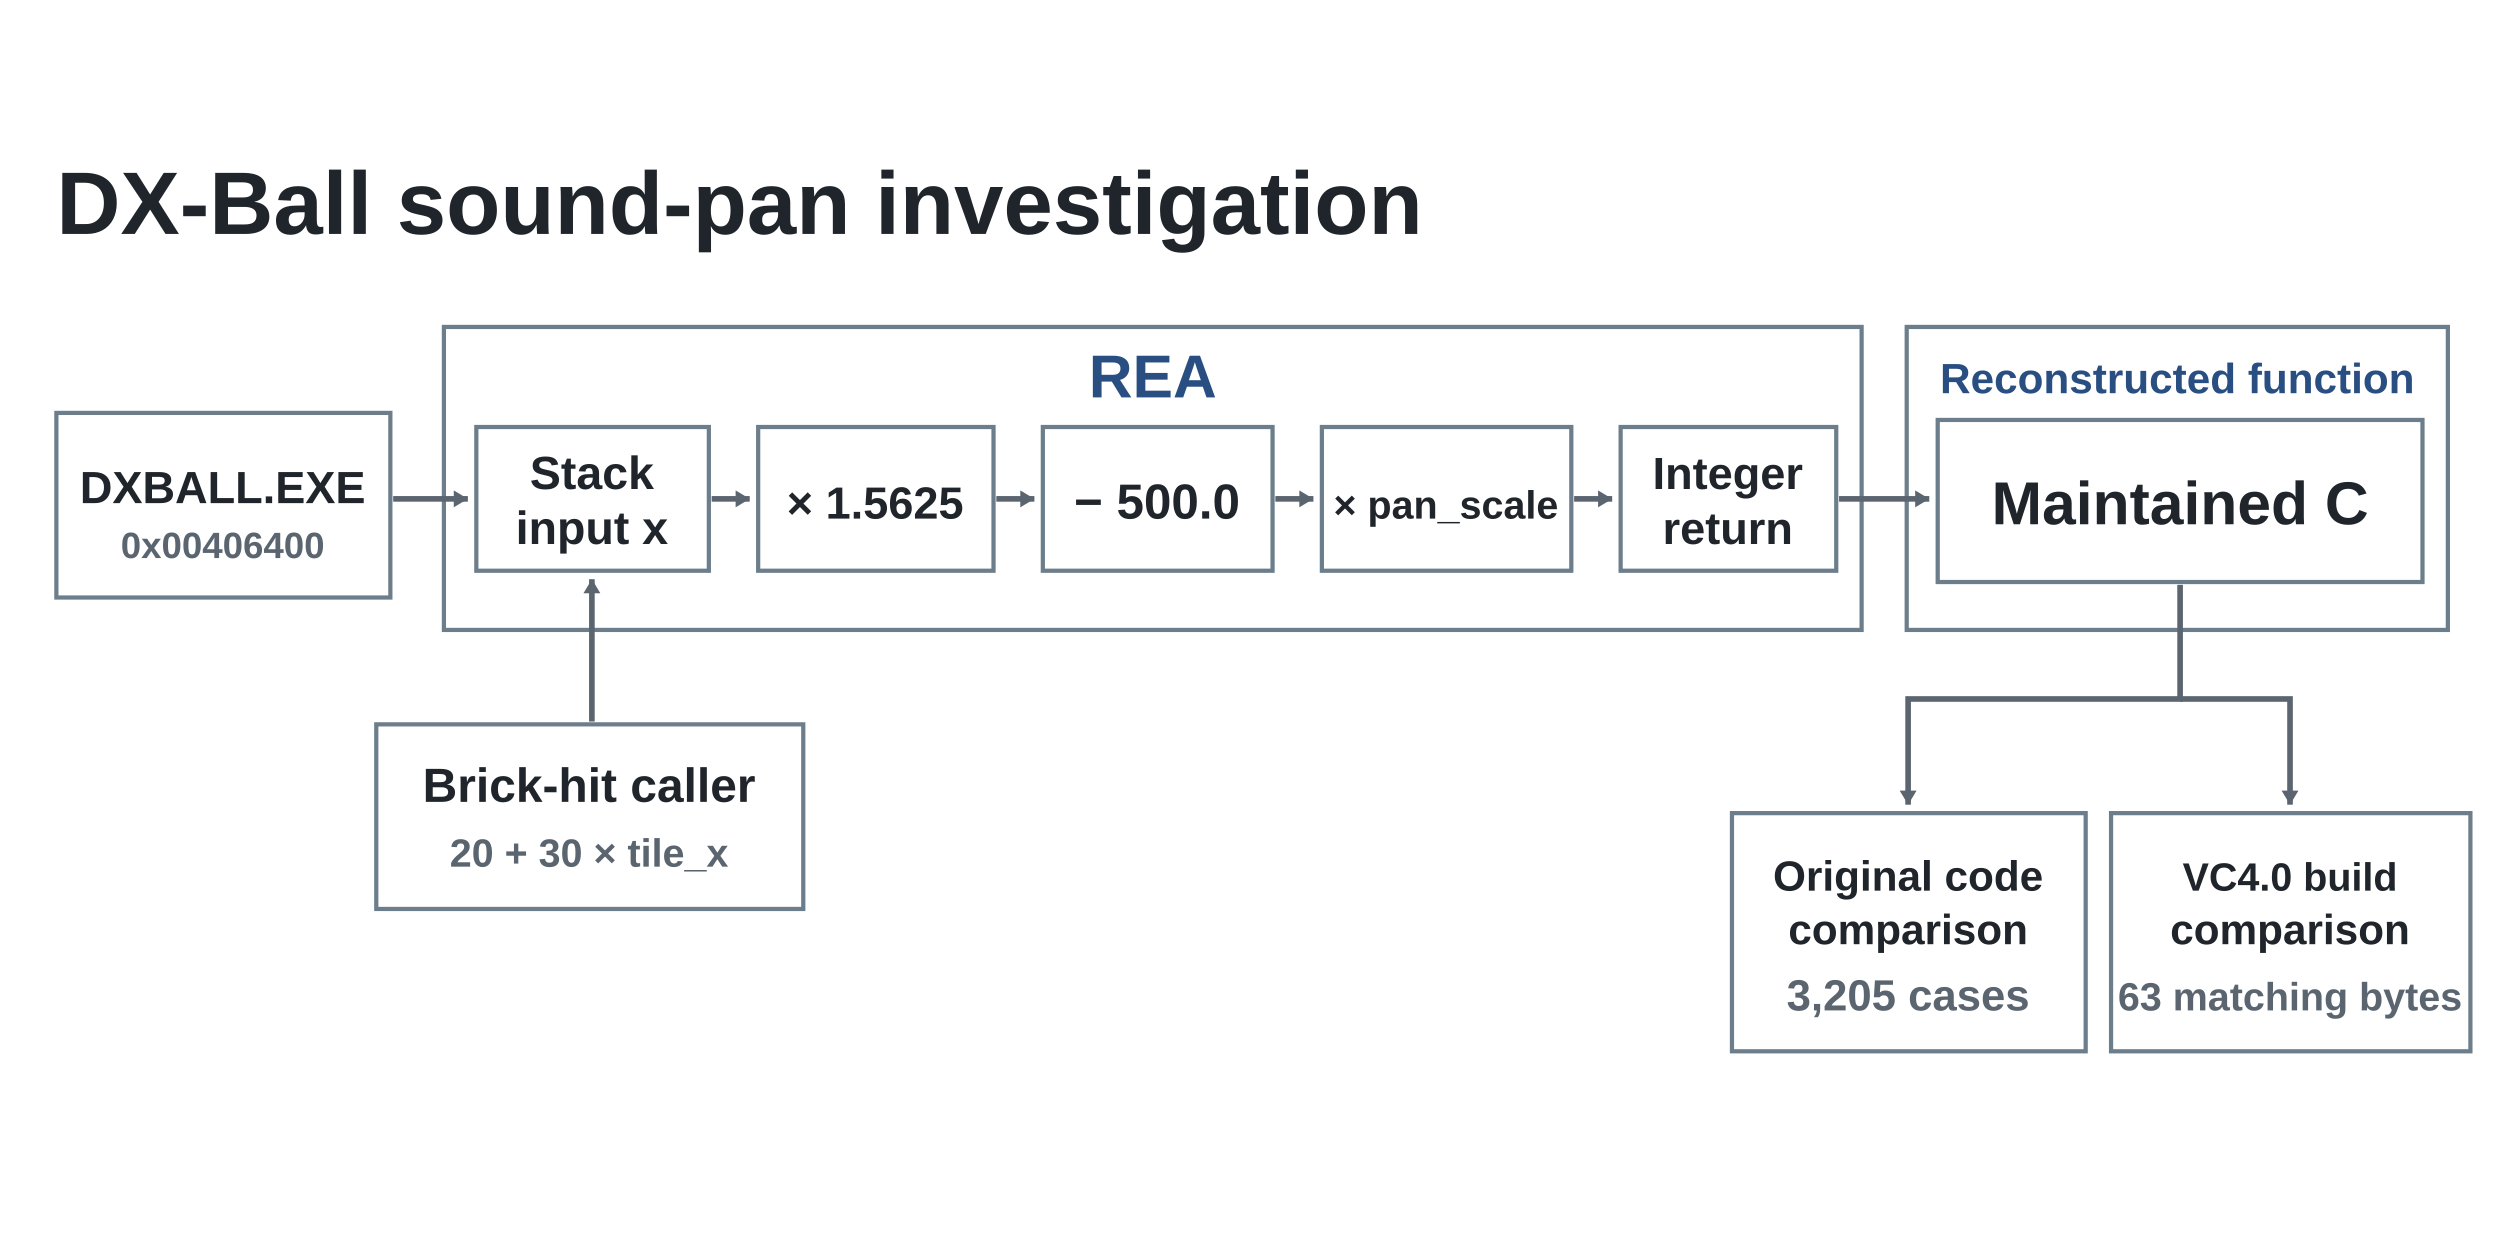
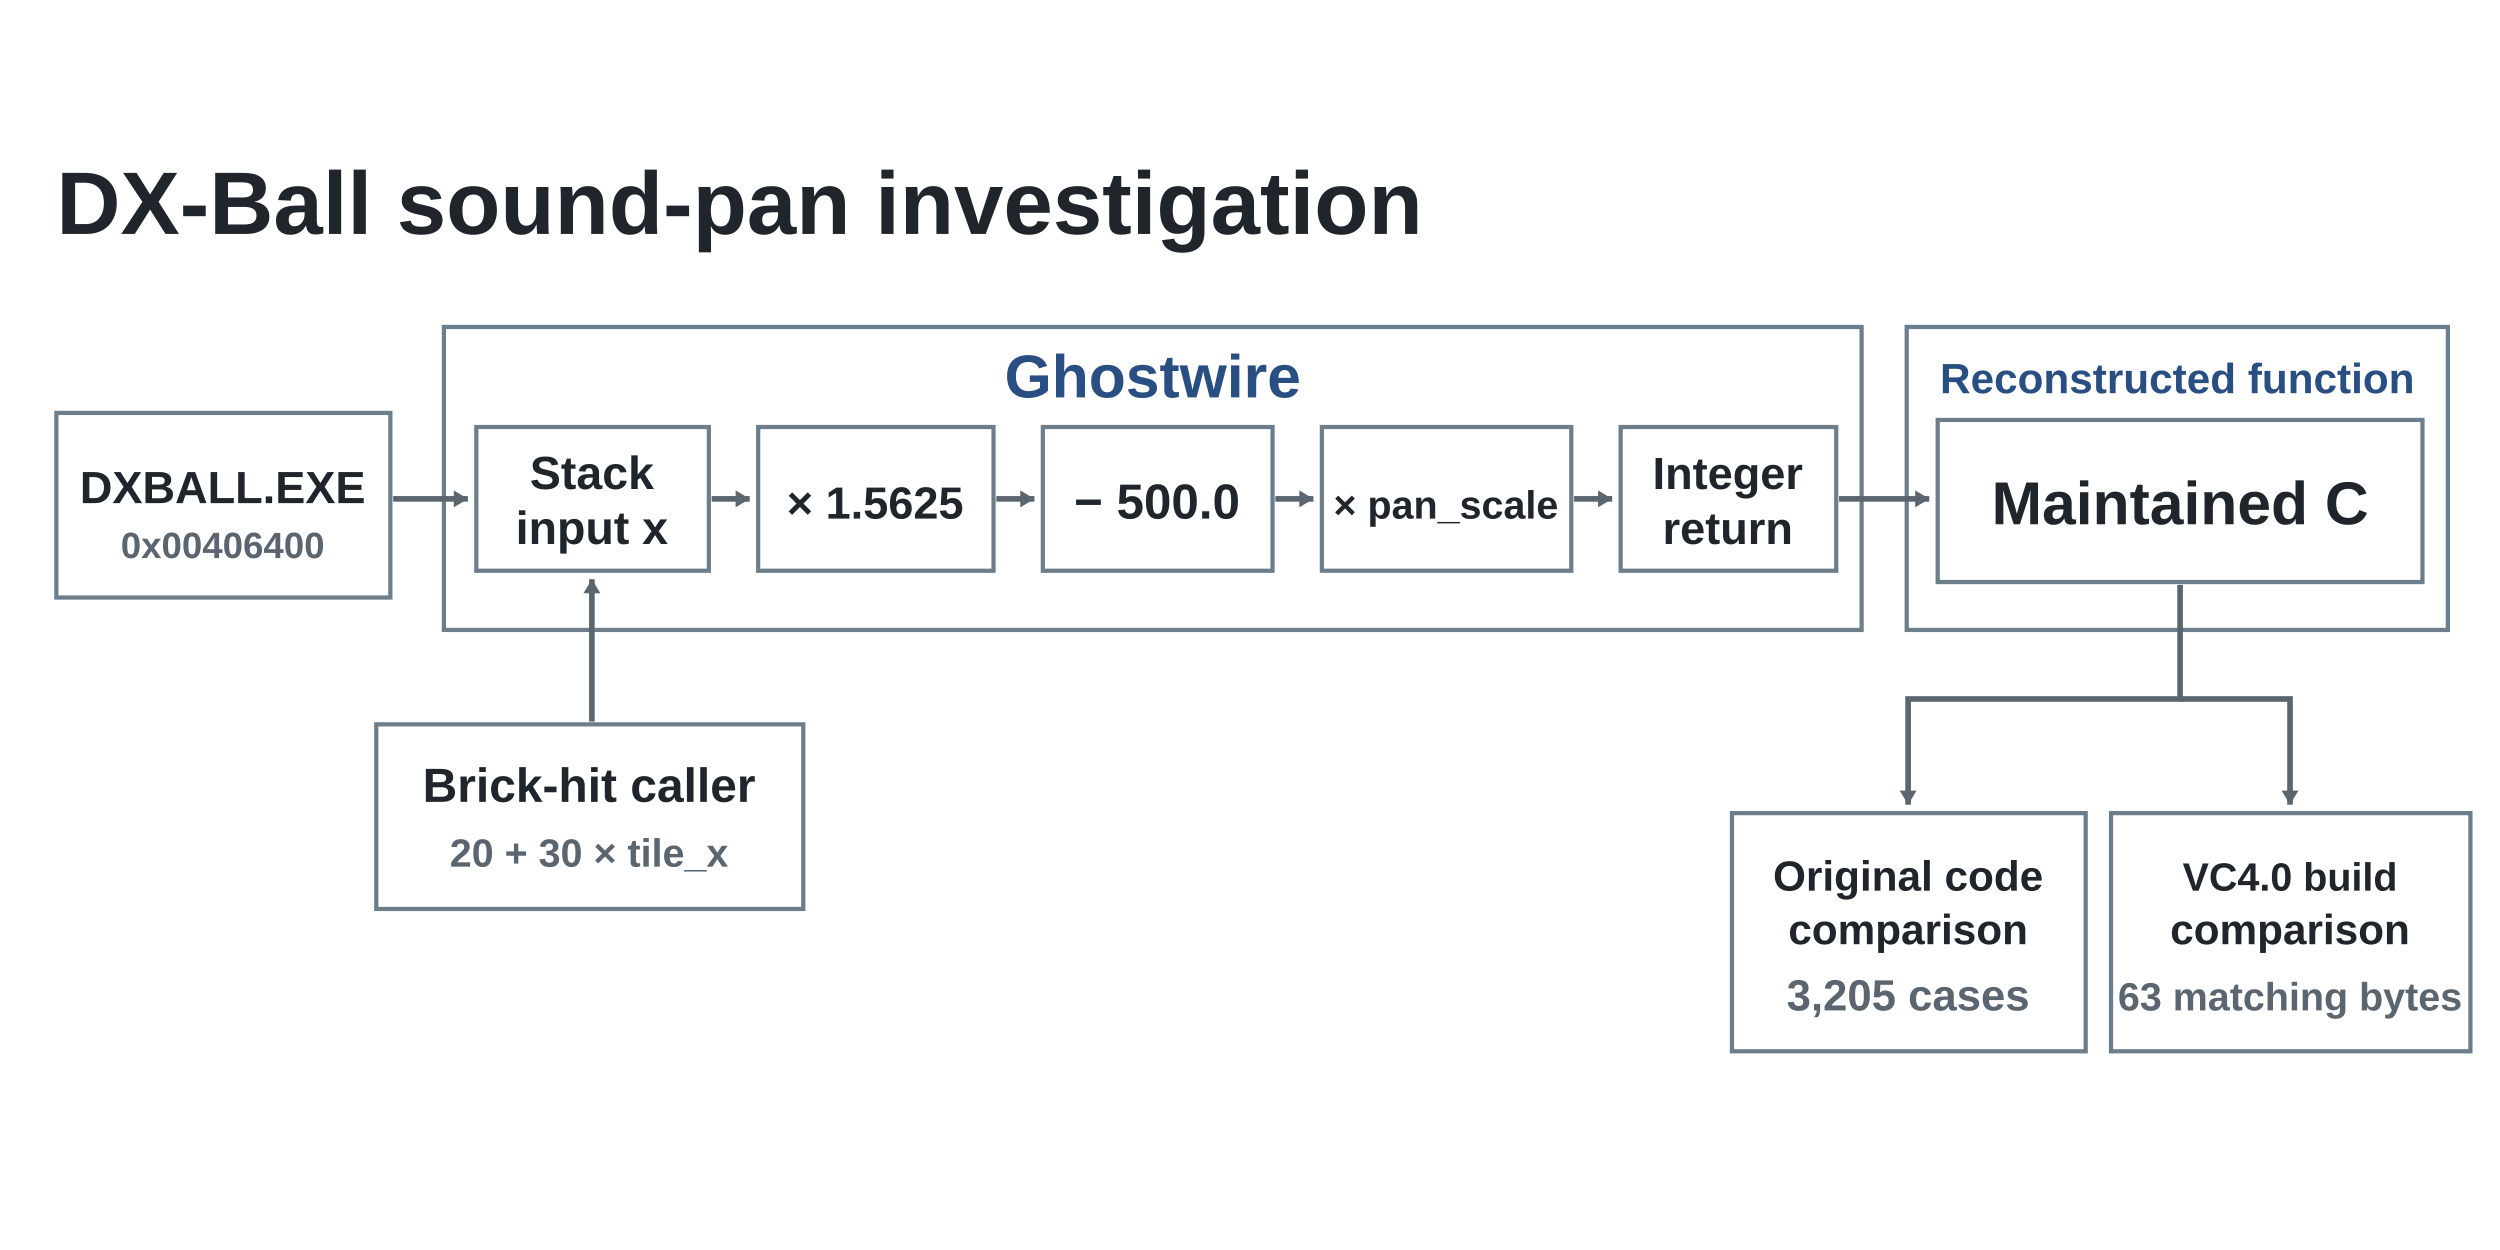
<svg xmlns="http://www.w3.org/2000/svg" width="1774" height="887" viewBox="0 0 1774 887" role="img" aria-labelledby="title desc">
  <defs>
    <marker id="arrow" markerWidth="14" markerHeight="14" refX="11" refY="7" orient="auto" markerUnits="userSpaceOnUse">
      <path d="M1 1 L11 7 L1 13 Z" fill="#5b6570" />
    </marker>
  </defs>
  <style>
@media (prefers-color-scheme: dark){
svg{background-color:#181825}
[fill="#20252b"]{fill:#cdd6f4}
[fill="#294f82"]{fill:#89b4fa}
[fill="#5b6570"]{fill:#a6adc8}
[stroke="#5b6570"]{stroke:#a6adc8}
[stroke="#6c7e8b"]{stroke:#7f849c}
[fill="#ffffff"]{fill:#181825}
}
</style>
  <rect width="1774" height="887" fill="#ffffff" />
  <g font-family="Arial, Helvetica, sans-serif" fill="#20252b">
    <text x="40" y="166" font-size="63" font-weight="700">DX-Ball sound-pan investigation</text>
    <g fill="none" stroke="#6c7e8b" stroke-width="3">
      <rect x="40" y="293" width="237" height="131" />
      <rect x="315" y="232" width="1006" height="215" />
      <rect x="1353" y="232" width="384" height="215" />
      <rect x="338" y="303" width="165" height="102" />
      <rect x="538" y="303" width="167" height="102" />
      <rect x="740" y="303" width="163" height="102" />
      <rect x="938" y="303" width="177" height="102" />
      <rect x="1150" y="303" width="153" height="102" />
      <rect x="1375" y="298" width="344" height="115" />
      <rect x="267" y="514" width="303" height="131" />
      <rect x="1229" y="577" width="251" height="169" />
      <rect x="1498" y="577" width="255" height="169" />
    </g>
    <g text-anchor="middle" font-weight="700">
      <text x="158" y="357" font-size="32">DXBALL.EXE</text>
      <text x="158" y="396" font-size="26" fill="#5b6570">0x00406400</text>
-       <text x="818" y="282" font-size="43" fill="#294f82">REA</text>
+       <text x="818" y="282" font-size="43" fill="#294f82">Ghostwire</text>
      <text x="420" y="347" font-size="33">Stack</text>
      <text x="420" y="386" font-size="33">input x</text>
      <text x="621" y="368" font-size="32">× 1.5625</text>
      <text x="821" y="368" font-size="35">− 500.0</text>
      <text x="1026" y="368" font-size="28">× pan_scale</text>
      <text x="1226" y="347" font-size="32">Integer</text>
      <text x="1226" y="386" font-size="32">return</text>
      <text x="1545" y="279" font-size="30" fill="#294f82">Reconstructed function</text>
      <text x="1547" y="372" font-size="43">Maintained C</text>
      <text x="418" y="569" font-size="34">Brick-hit caller</text>
      <text x="418" y="615" font-size="28" fill="#5b6570">20 + 30 × tile_x</text>
      <text x="1354" y="632" font-size="30">Original code</text>
      <text x="1354" y="670" font-size="30">comparison</text>
      <text x="1354" y="717" font-size="31" fill="#5b6570">3,205 cases</text>
      <text x="1625" y="632" font-size="28">VC4.0 build</text>
      <text x="1625" y="670" font-size="30">comparison</text>
      <text x="1625" y="717" font-size="28" fill="#5b6570">63 matching bytes</text>
    </g>
  </g>
  <g fill="none" stroke="#5b6570" stroke-width="4" marker-end="url(#arrow)">
    <path d="M279 354 H332" />
    <path d="M505 354 H532" />
    <path d="M707 354 H734" />
    <path d="M905 354 H932" />
    <path d="M1117 354 H1144" />
    <path d="M1305 354 H1369" />
    <path d="M420 512 V411" />
    <path d="M1547 415 V496 H1354 V571" />
    <path d="M1547 496 H1625 V571" />
  </g>
</svg>
